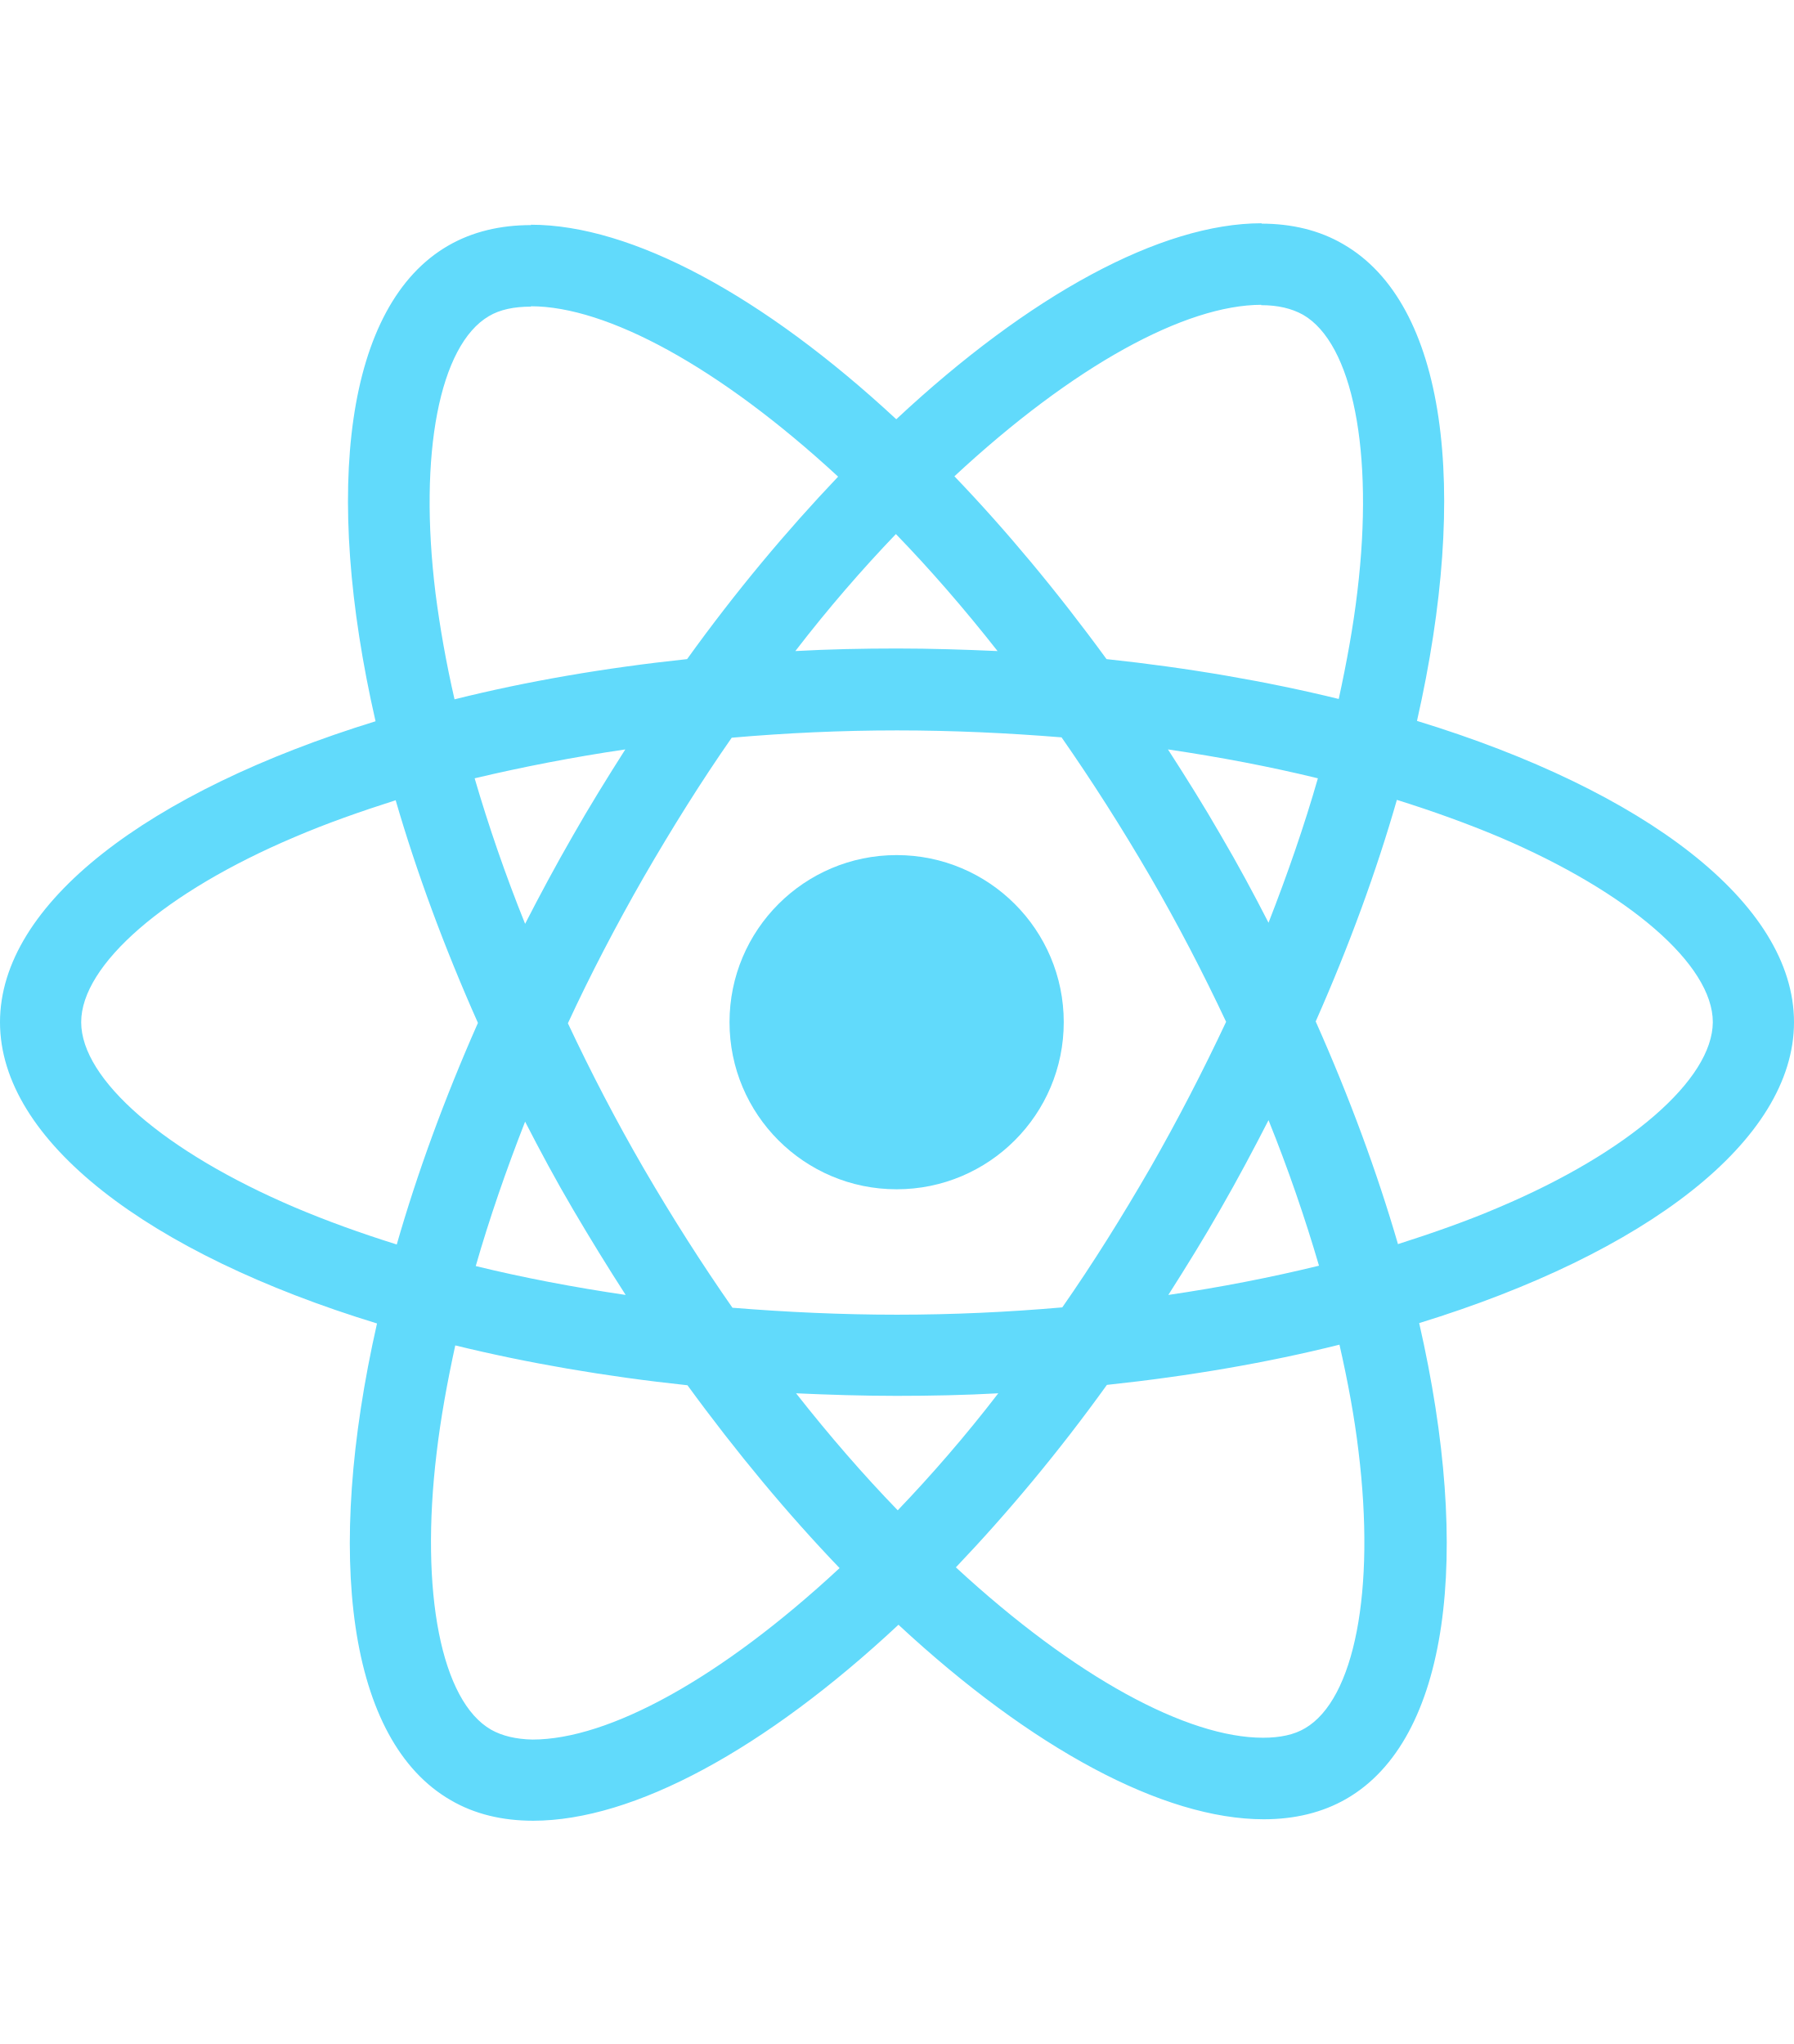
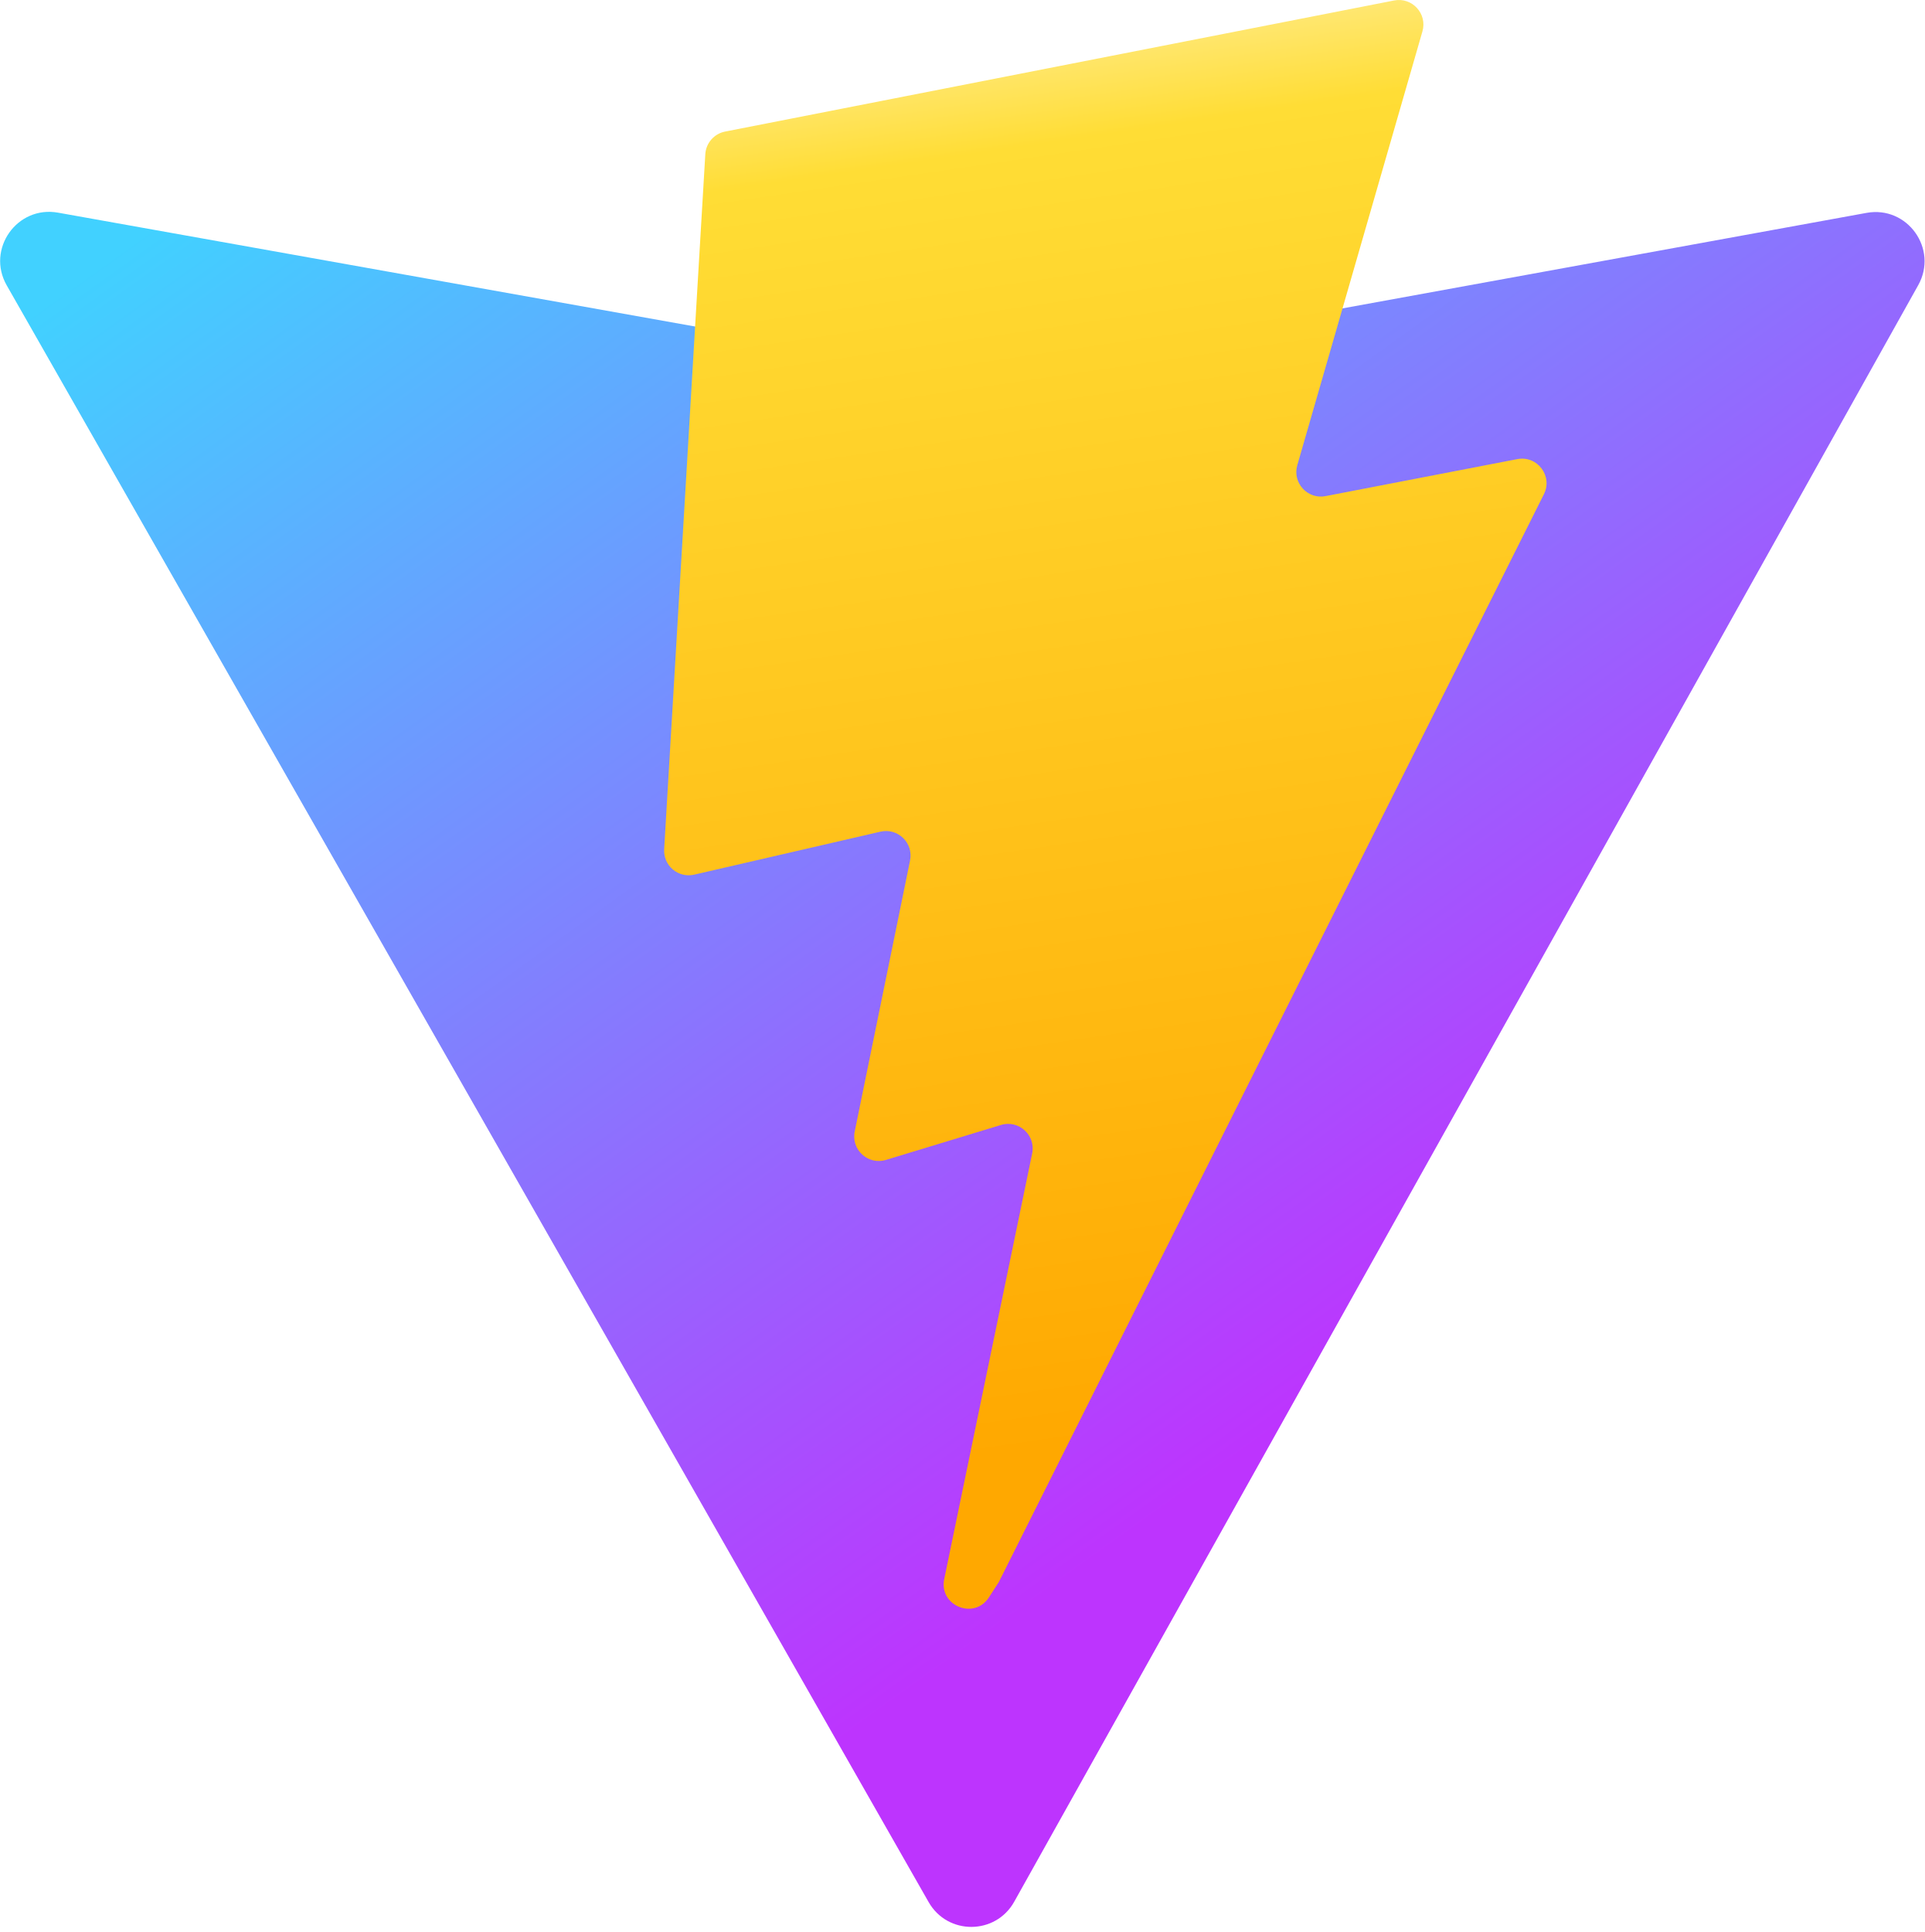
- <svg xmlns="http://www.w3.org/2000/svg" height="2500" viewBox="175.7 78 490.6 436.9" width="2194">
-   <g fill="#61dafb">
-     <path d="m666.3 296.5c0-32.5-40.7-63.3-103.1-82.4 14.4-63.6 8-114.2-20.2-130.4-6.5-3.8-14.1-5.6-22.4-5.6v22.3c4.6 0 8.3.9 11.4 2.6 13.6 7.8 19.5 37.5 14.9 75.7-1.1 9.4-2.9 19.3-5.1 29.4-19.6-4.8-41-8.5-63.5-10.9-13.5-18.5-27.5-35.3-41.6-50 32.6-30.3 63.2-46.9 84-46.9v-22.3c-27.5 0-63.5 19.6-99.9 53.6-36.4-33.8-72.4-53.2-99.9-53.2v22.3c20.7 0 51.4 16.5 84 46.6-14 14.7-28 31.4-41.3 49.9-22.6 2.4-44 6.1-63.6 11-2.3-10-4-19.7-5.2-29-4.7-38.2 1.1-67.9 14.6-75.8 3-1.8 6.9-2.6 11.5-2.6v-22.3c-8.4 0-16 1.8-22.6 5.6-28.1 16.2-34.4 66.7-19.9 130.1-62.2 19.2-102.7 49.9-102.7 82.3 0 32.5 40.7 63.3 103.1 82.4-14.4 63.6-8 114.2 20.2 130.4 6.5 3.8 14.1 5.6 22.5 5.6 27.5 0 63.5-19.6 99.9-53.6 36.4 33.8 72.4 53.2 99.9 53.2 8.4 0 16-1.8 22.6-5.6 28.1-16.2 34.4-66.7 19.9-130.1 62-19.1 102.5-49.9 102.5-82.3zm-130.2-66.7c-3.7 12.9-8.3 26.2-13.5 39.5-4.1-8-8.4-16-13.1-24-4.6-8-9.5-15.8-14.4-23.4 14.2 2.1 27.9 4.7 41 7.9zm-45.8 106.5c-7.8 13.5-15.8 26.3-24.1 38.2-14.9 1.3-30 2-45.2 2-15.1 0-30.2-.7-45-1.9-8.3-11.9-16.4-24.6-24.2-38-7.6-13.1-14.5-26.4-20.8-39.8 6.2-13.4 13.2-26.8 20.7-39.9 7.8-13.5 15.8-26.3 24.1-38.2 14.9-1.3 30-2 45.2-2 15.1 0 30.2.7 45 1.9 8.3 11.9 16.4 24.6 24.2 38 7.6 13.1 14.5 26.4 20.8 39.8-6.3 13.4-13.2 26.8-20.7 39.9zm32.3-13c5.4 13.4 10 26.8 13.8 39.8-13.1 3.2-26.9 5.9-41.2 8 4.9-7.7 9.8-15.6 14.4-23.7 4.6-8 8.9-16.1 13-24.1zm-101.4 106.7c-9.3-9.6-18.6-20.3-27.8-32 9 .4 18.2.7 27.5.7 9.4 0 18.7-.2 27.8-.7-9 11.7-18.3 22.4-27.5 32zm-74.4-58.9c-14.2-2.1-27.9-4.7-41-7.9 3.7-12.9 8.3-26.2 13.5-39.5 4.1 8 8.4 16 13.1 24s9.5 15.8 14.4 23.4zm73.9-208.1c9.3 9.6 18.6 20.3 27.8 32-9-.4-18.2-.7-27.5-.7-9.4 0-18.7.2-27.8.7 9-11.7 18.3-22.4 27.5-32zm-74 58.9c-4.9 7.7-9.8 15.6-14.4 23.7-4.6 8-8.9 16-13 24-5.4-13.4-10-26.8-13.8-39.8 13.1-3.1 26.9-5.8 41.2-7.9zm-90.5 125.2c-35.4-15.1-58.3-34.9-58.3-50.6s22.9-35.6 58.3-50.6c8.6-3.7 18-7 27.7-10.1 5.7 19.6 13.2 40 22.5 60.9-9.2 20.8-16.6 41.1-22.2 60.6-9.9-3.1-19.3-6.5-28-10.2zm53.8 142.9c-13.6-7.8-19.5-37.5-14.9-75.7 1.1-9.4 2.9-19.3 5.1-29.4 19.6 4.8 41 8.5 63.5 10.9 13.5 18.5 27.5 35.3 41.6 50-32.6 30.3-63.2 46.9-84 46.9-4.5-.1-8.3-1-11.3-2.7zm237.2-76.2c4.7 38.2-1.1 67.9-14.6 75.8-3 1.8-6.9 2.6-11.5 2.6-20.7 0-51.4-16.5-84-46.6 14-14.7 28-31.4 41.3-49.9 22.6-2.4 44-6.1 63.6-11 2.3 10.1 4.1 19.8 5.2 29.1zm38.5-66.7c-8.6 3.7-18 7-27.7 10.1-5.7-19.6-13.2-40-22.5-60.9 9.2-20.8 16.6-41.1 22.2-60.6 9.9 3.1 19.3 6.5 28.1 10.2 35.4 15.1 58.3 34.9 58.3 50.6-.1 15.7-23 35.6-58.4 50.6z" />
-     <circle cx="420.9" cy="296.5" r="45.7" />
-   </g>
+ <svg xmlns="http://www.w3.org/2000/svg" aria-hidden="true" role="img" class="iconify iconify--logos" width="31.88" height="32" preserveAspectRatio="xMidYMid meet" viewBox="0 0 256 257">
+   <defs>
+     <linearGradient id="IconifyId1813088fe1fbc01fb466" x1="-.828%" x2="57.636%" y1="7.652%" y2="78.411%">
+       <stop offset="0%" stop-color="#41D1FF" />
+       <stop offset="100%" stop-color="#BD34FE" />
+     </linearGradient>
+     <linearGradient id="IconifyId1813088fe1fbc01fb467" x1="43.376%" x2="50.316%" y1="2.242%" y2="89.03%">
+       <stop offset="0%" stop-color="#FFEA83" />
+       <stop offset="8.333%" stop-color="#FFDD35" />
+       <stop offset="100%" stop-color="#FFA800" />
+     </linearGradient>
+   </defs>
+   <path fill="url(#IconifyId1813088fe1fbc01fb466)" d="M255.153 37.938L134.897 252.976c-2.483 4.44-8.862 4.466-11.382.048L.875 37.958c-2.746-4.814 1.371-10.646 6.827-9.67l120.385 21.517a6.537 6.537 0 0 0 2.322-.004l117.867-21.483c5.438-.991 9.574 4.796 6.877 9.62Z" />
+   <path fill="url(#IconifyId1813088fe1fbc01fb467)" d="M185.432.063L96.44 17.501a3.268 3.268 0 0 0-2.634 3.014l-5.474 92.456a3.268 3.268 0 0 0 3.997 3.378l24.777-5.718c2.318-.535 4.413 1.507 3.936 3.838l-7.361 36.047c-.495 2.426 1.782 4.5 4.151 3.78l15.304-4.649c2.372-.72 4.652 1.36 4.15 3.788l-11.698 56.621c-.732 3.542 3.979 5.473 5.943 2.437l1.313-2.028l72.516-144.72c1.215-2.423-.88-5.186-3.54-4.672l-25.505 4.922c-2.396.462-4.435-1.77-3.759-4.114l16.646-57.705c.677-2.35-1.37-4.583-3.769-4.113Z" />
</svg>
